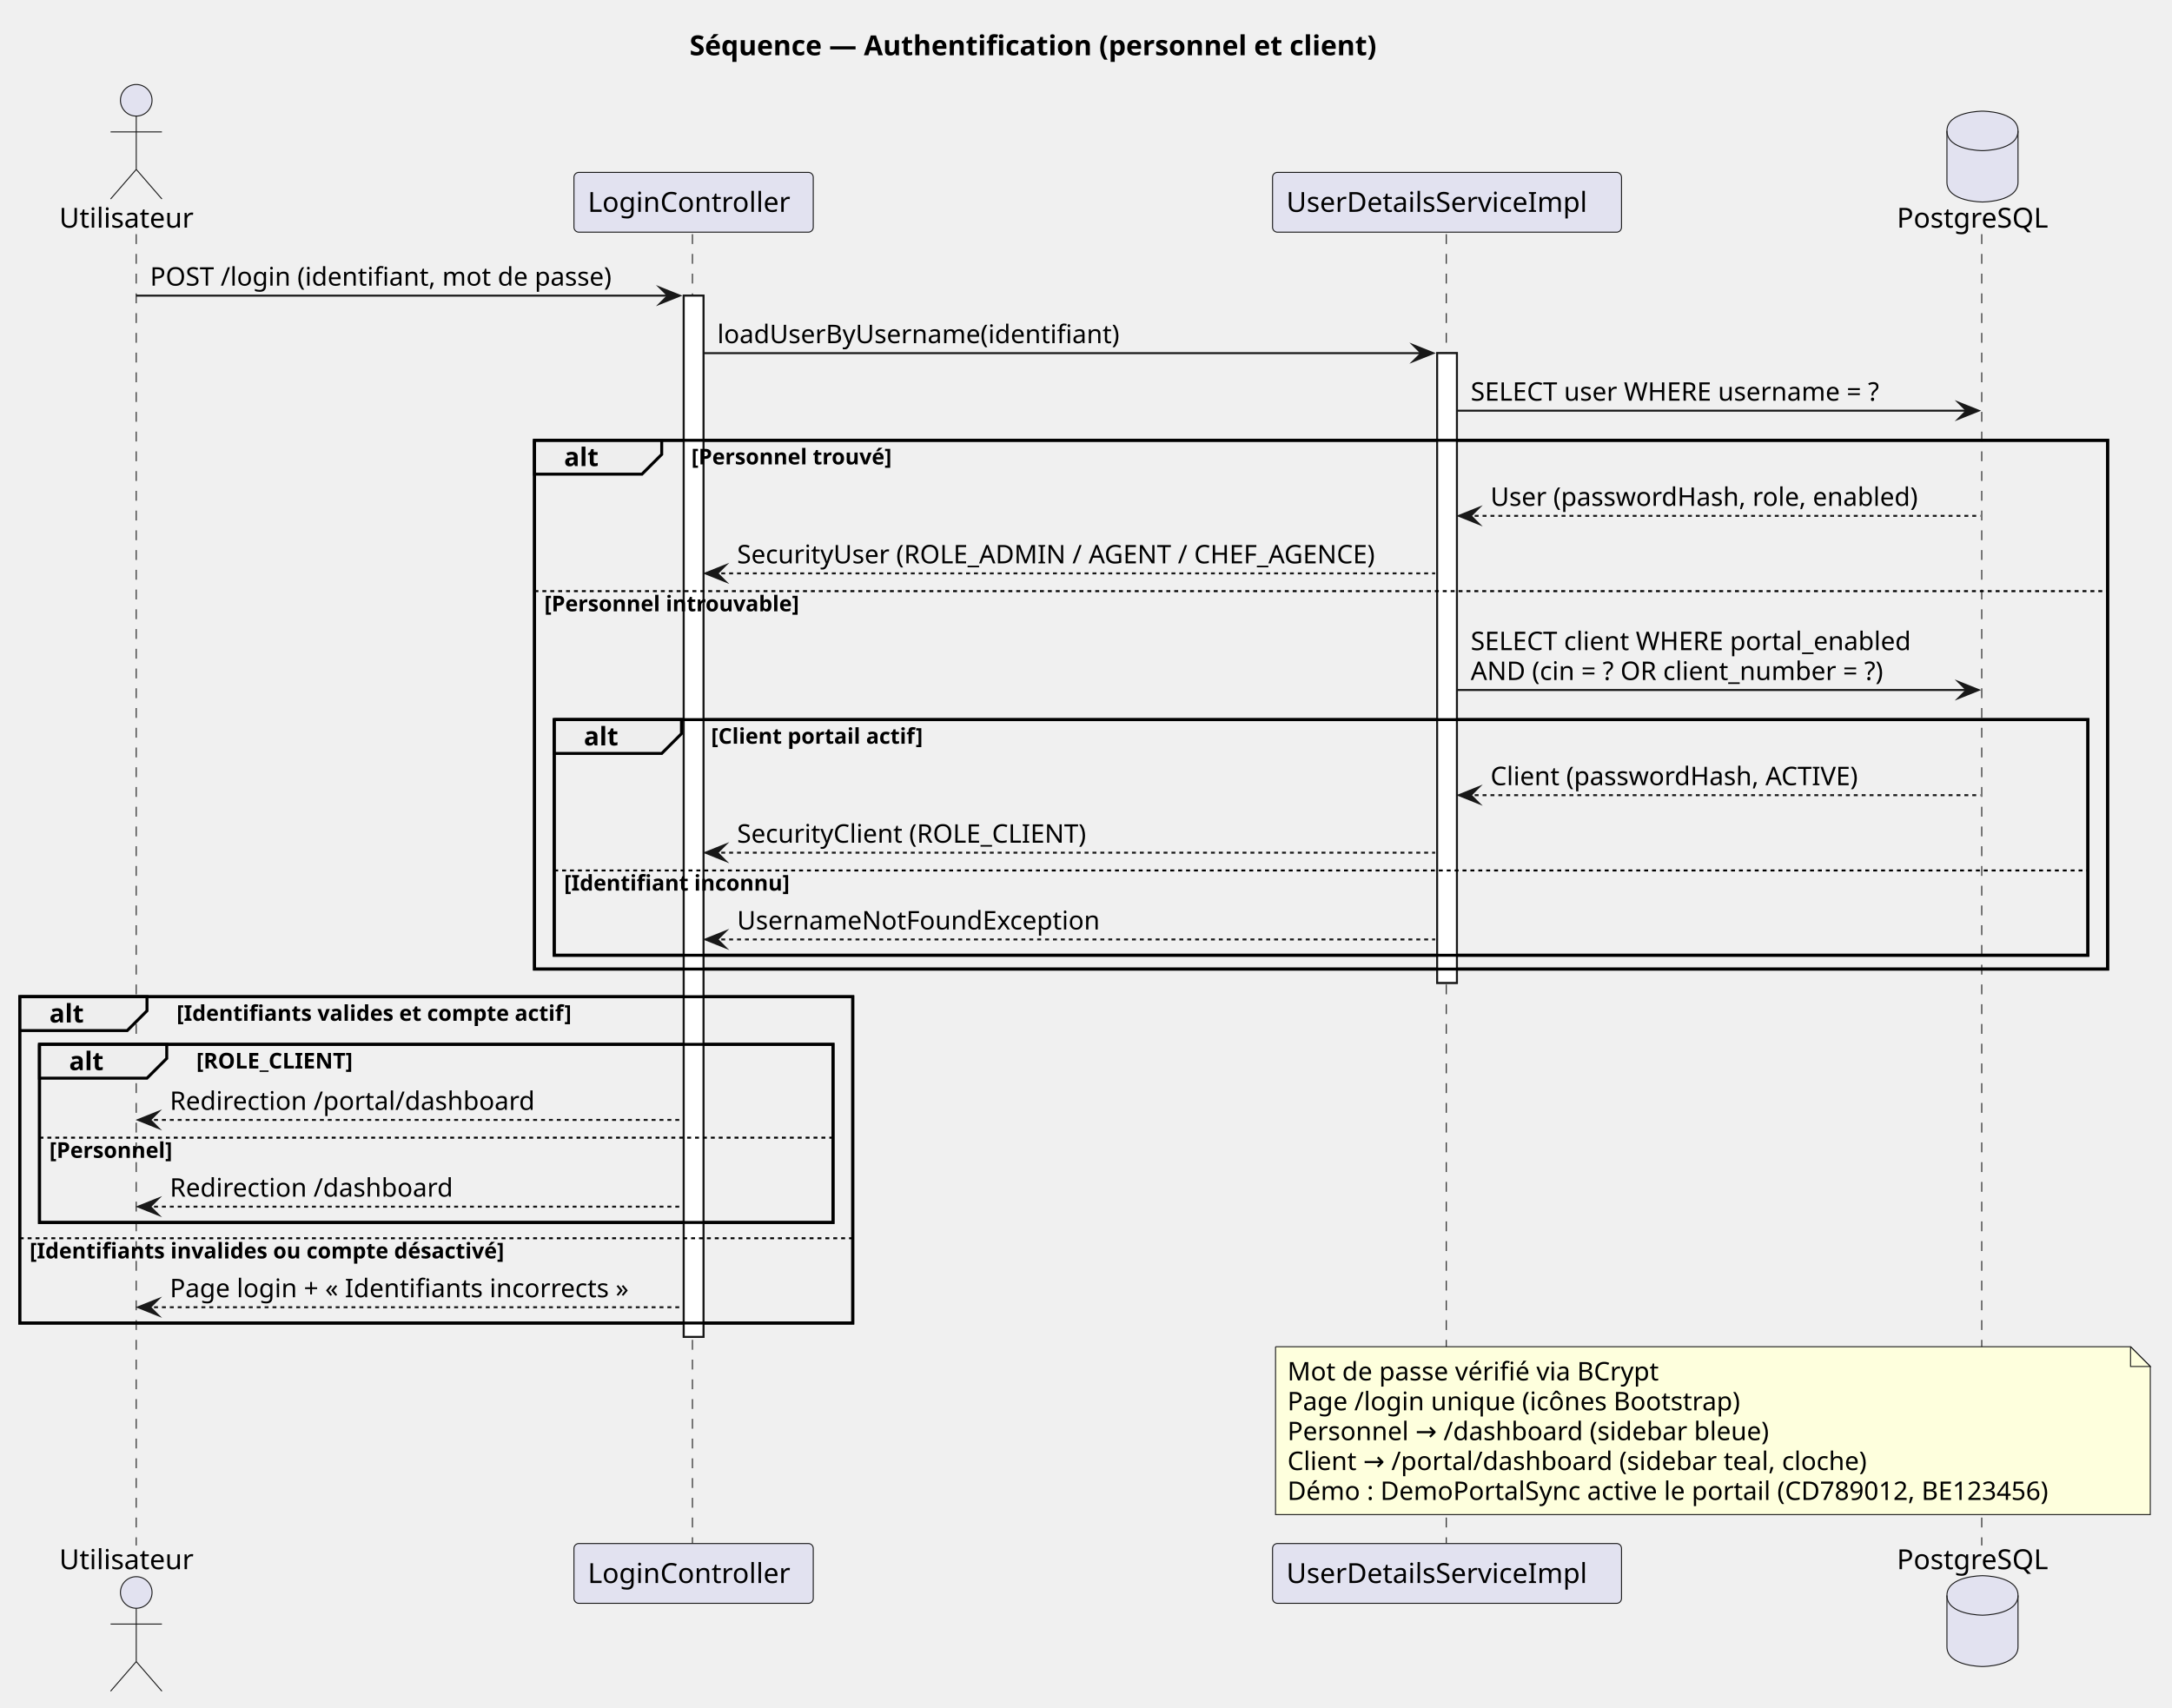
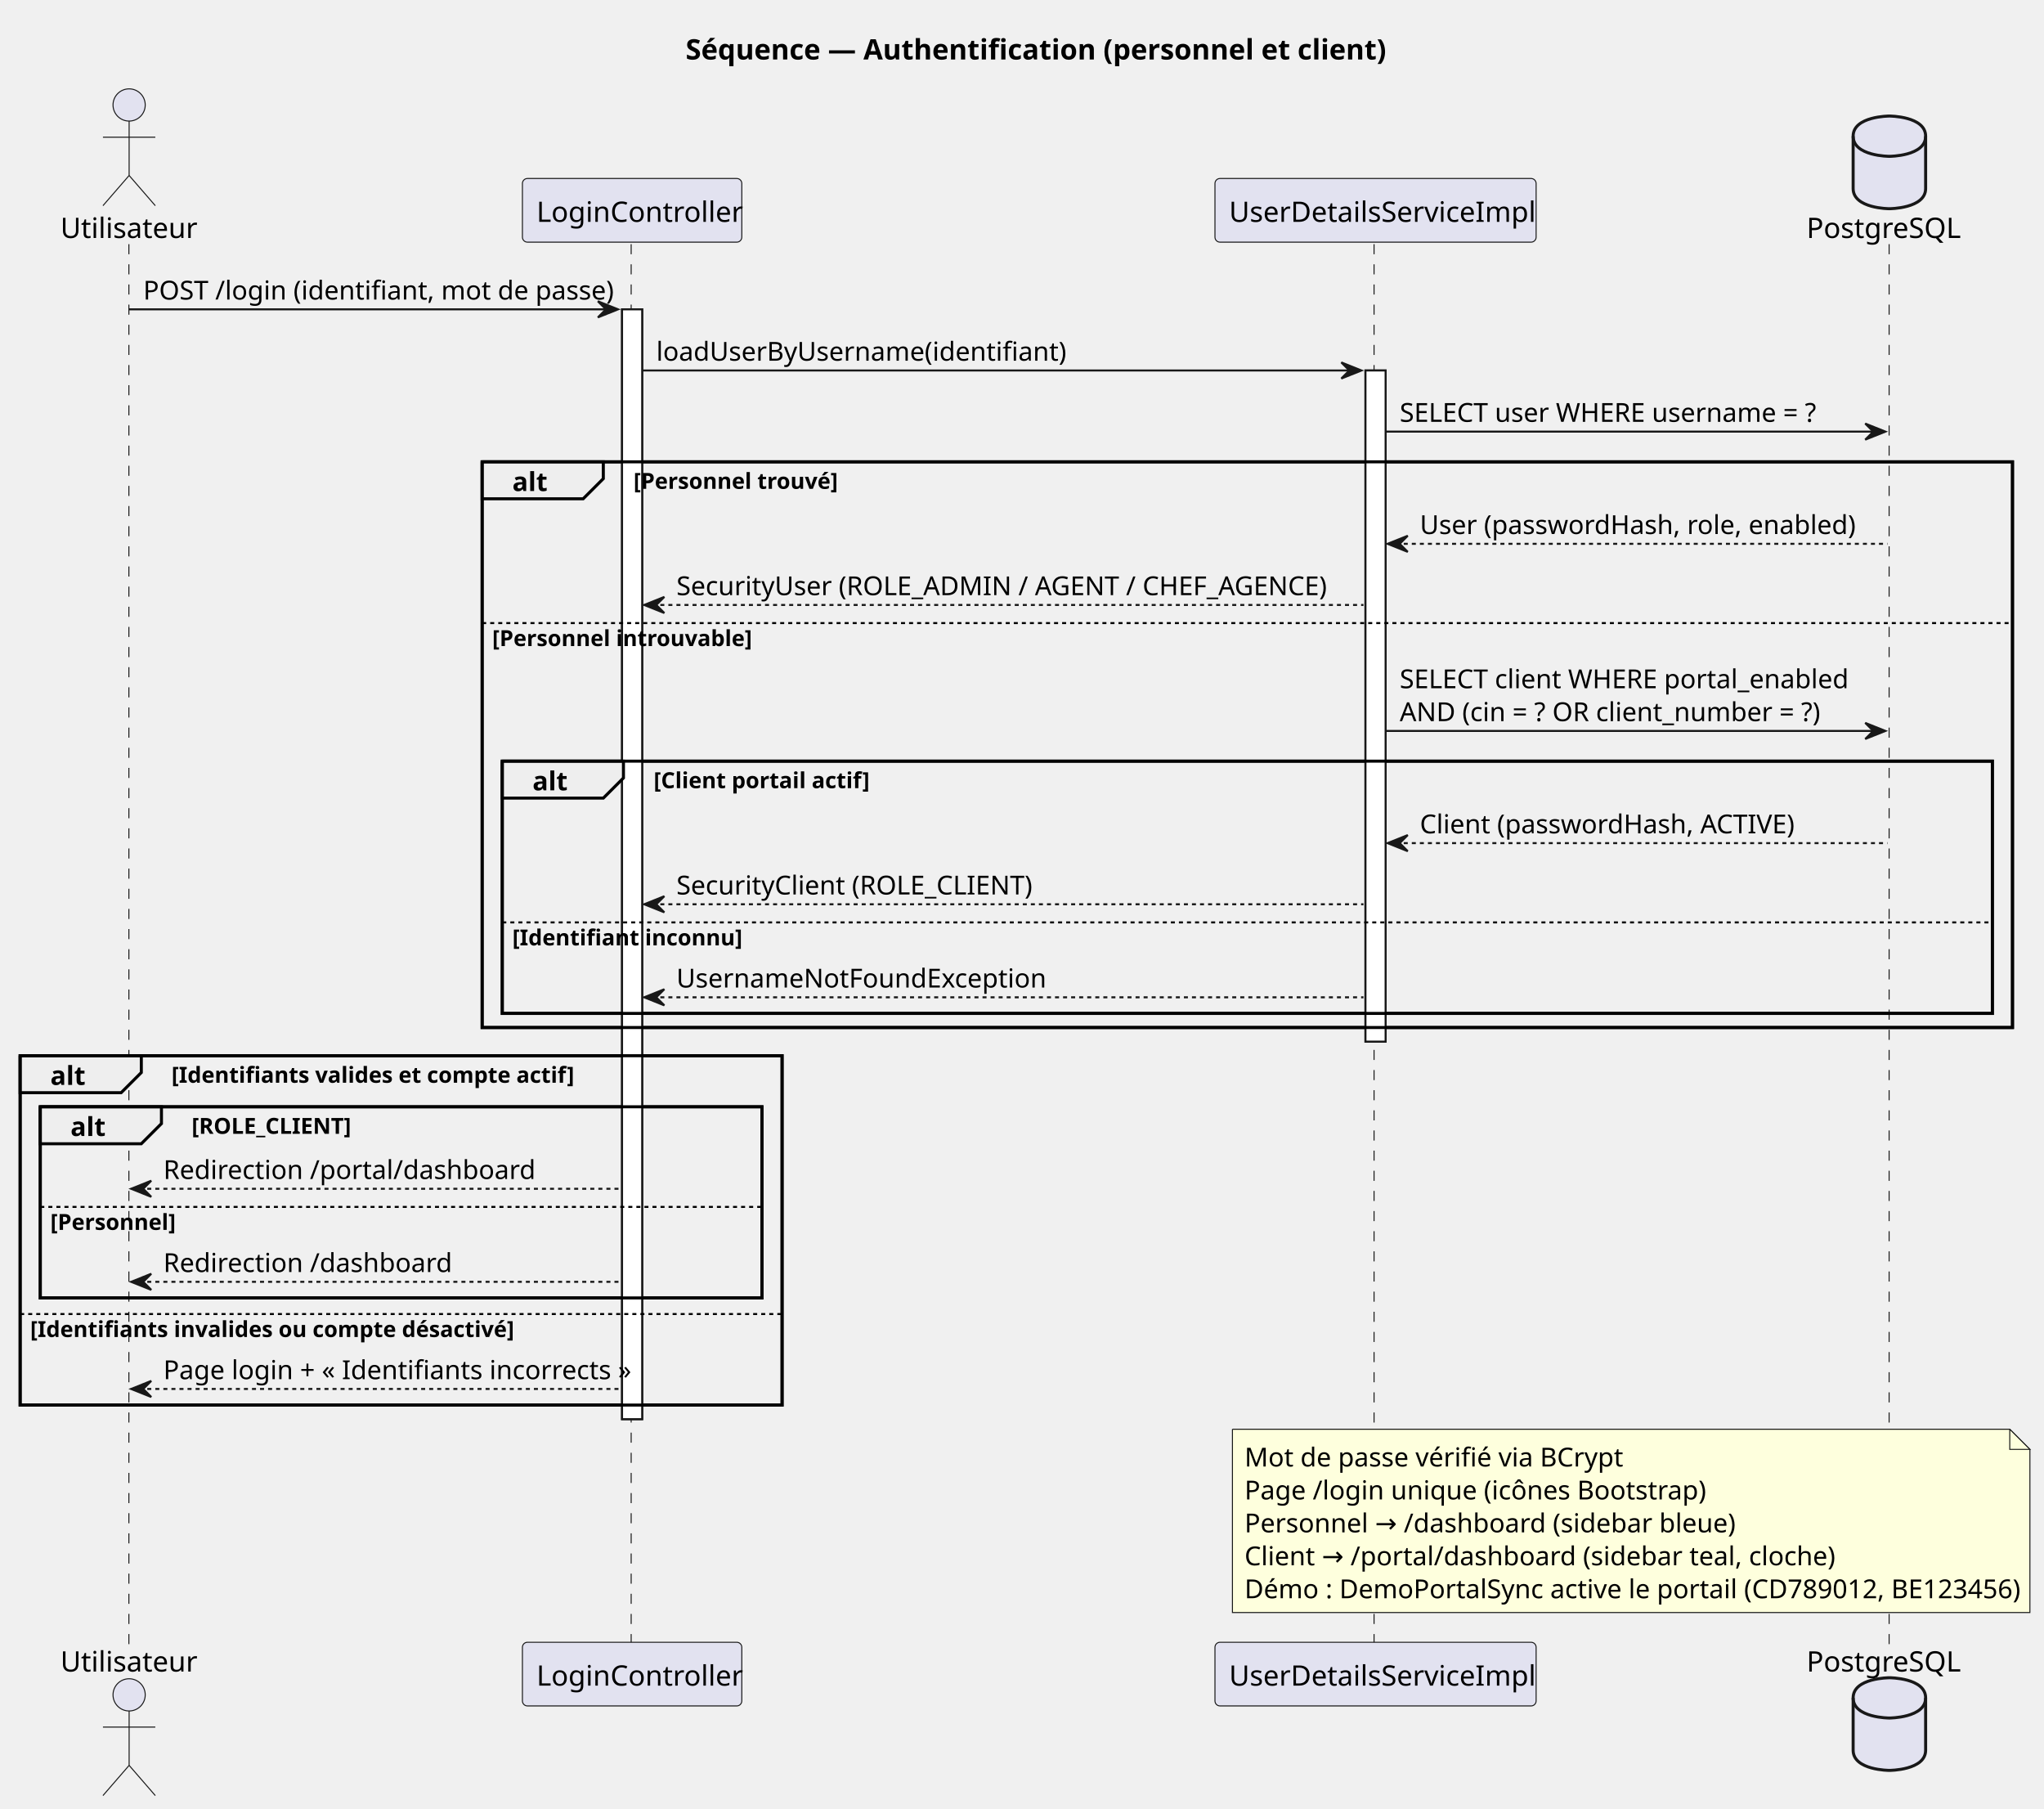
- <svg xmlns="http://www.w3.org/2000/svg" version="1.1" data-diagram-type="SEQUENCE" style="width:1100px;height:865px;background:#FFFFFF;" width="1100px" height="865px" viewBox="0 0 1100 865" zoomAndPan="magnify" preserveAspectRatio="none" contentStyleType="text/css">
+ <svg xmlns="http://www.w3.org/2000/svg" contentStyleType="text/css" height="898px" preserveAspectRatio="none" style="width:1015px;height:898px;background:#FFFFFF;" version="1.1" viewBox="0 0 1015 898" width="1015px" zoomAndPan="magnify">
  <defs />
  <g>
-     <g class="title" data-source-line="4">
-       <text x="349.229" y="27.995" fill="#000000" font-size="14" lengthAdjust="spacing" textLength="394.953" font-weight="700" font-family="sans-serif">Séquence — Authentification (personnel et client)</text>
-     </g>
-     <g>
-       <rect x="346.276" y="149.727" width="10" height="527.344" fill="#FFFFFF" style="stroke:#181818;stroke-width:1;" />
-     </g>
-     <g>
-       <rect x="727.842" y="178.859" width="10" height="318.938" fill="#FFFFFF" style="stroke:#181818;stroke-width:1;" />
-     </g>
-     <rect x="270.683" y="222.992" width="796.712" height="267.805" fill="none" style="stroke:#000000;stroke-width:1.5;" />
-     <rect x="280.683" y="364.461" width="776.712" height="119.336" fill="none" style="stroke:#000000;stroke-width:1.5;" />
-     <rect x="10" y="504.797" width="421.87" height="165.273" fill="none" style="stroke:#000000;stroke-width:1.5;" />
-     <rect x="20" y="528.93" width="401.87" height="90.203" fill="none" style="stroke:#000000;stroke-width:1.5;" />
-     <g class="participant-lifeline" data-qualified-name="U" data-entity-uid="part1" id="part1-lifeline" data-source-line="6">
-       <g>
-         <rect x="65.005" y="118.594" width="8" height="664.141" fill="#000000" fill-opacity="0" />
-         <line x1="69" y1="118.594" x2="69" y2="782.734" style="stroke:#181818;stroke-width:0.5;stroke-dasharray:5,5;" />
-       </g>
-     </g>
-     <g class="participant-lifeline" data-qualified-name="C" data-entity-uid="part2" id="part2-lifeline" data-source-line="7">
-       <g>
-         <rect x="347.276" y="118.594" width="8" height="664.141" fill="#000000" fill-opacity="0" />
-         <line x1="350.683" y1="118.594" x2="350.683" y2="782.734" style="stroke:#181818;stroke-width:0.5;stroke-dasharray:5,5;" />
-       </g>
-     </g>
-     <g class="participant-lifeline" data-qualified-name="S" data-entity-uid="part3" id="part3-lifeline" data-source-line="8">
-       <g>
-         <rect x="728.842" y="118.594" width="8" height="664.141" fill="#000000" fill-opacity="0" />
-         <line x1="732.477" y1="118.594" x2="732.477" y2="782.734" style="stroke:#181818;stroke-width:0.5;stroke-dasharray:5,5;" />
-       </g>
-     </g>
-     <g class="participant-lifeline" data-qualified-name="DB" data-entity-uid="part4" id="part4-lifeline" data-source-line="9">
-       <g>
-         <rect x="1000.018" y="118.594" width="8" height="664.141" fill="#000000" fill-opacity="0" />
-         <line x1="1003.642" y1="118.594" x2="1003.642" y2="782.734" style="stroke:#181818;stroke-width:0.5;stroke-dasharray:5,5;" />
-       </g>
-     </g>
-     <g class="participant participant-head" data-qualified-name="U" data-entity-uid="part1" id="part1-head" data-source-line="6">
-       <text x="30" y="115.292" fill="#000000" font-size="14" lengthAdjust="spacing" textLength="72.01" font-family="sans-serif">Utilisateur</text>
-       <ellipse cx="69.005" cy="50.797" rx="8" ry="8" fill="#E2E2F0" style="stroke:#181818;stroke-width:0.5;" />
-       <path d="M69.005,58.797 L69.005,85.797 M56.005,66.797 L82.005,66.797 M69.005,85.797 L56.005,100.797 M69.005,85.797 L82.005,100.797" style="stroke:#181818;stroke-width:0.5;" fill="none" />
-     </g>
-     <g class="participant participant-tail" data-qualified-name="U" data-entity-uid="part1" id="part1-tail" data-source-line="6">
-       <text x="30" y="794.73" fill="#000000" font-size="14" lengthAdjust="spacing" textLength="72.01" font-family="sans-serif">Utilisateur</text>
-       <ellipse cx="69.005" cy="806.531" rx="8" ry="8" fill="#E2E2F0" style="stroke:#181818;stroke-width:0.5;" />
-       <path d="M69.005,814.531 L69.005,841.531 M56.005,822.531 L82.005,822.531 M69.005,841.531 L56.005,856.531 M69.005,841.531 L82.005,856.531" style="stroke:#181818;stroke-width:0.5;" fill="none" />
-     </g>
-     <g class="participant participant-head" data-qualified-name="C" data-entity-uid="part2" id="part2-head" data-source-line="7">
-       <rect x="290.683" y="87.297" width="121.188" height="30.297" fill="#E2E2F0" style="stroke:#181818;stroke-width:0.5;" rx="2.5" ry="2.5" />
-       <text x="297.683" y="107.292" fill="#000000" font-size="14" lengthAdjust="spacing" textLength="107.188" font-family="sans-serif">LoginController</text>
-     </g>
-     <g class="participant participant-tail" data-qualified-name="C" data-entity-uid="part2" id="part2-tail" data-source-line="7">
-       <rect x="290.683" y="781.734" width="121.188" height="30.297" fill="#E2E2F0" style="stroke:#181818;stroke-width:0.5;" rx="2.5" ry="2.5" />
-       <text x="297.683" y="801.73" fill="#000000" font-size="14" lengthAdjust="spacing" textLength="107.188" font-family="sans-serif">LoginController</text>
-     </g>
-     <g class="participant participant-head" data-qualified-name="S" data-entity-uid="part3" id="part3-head" data-source-line="8">
-       <rect x="644.477" y="87.297" width="176.73" height="30.297" fill="#E2E2F0" style="stroke:#181818;stroke-width:0.5;" rx="2.5" ry="2.5" />
-       <text x="651.477" y="107.292" fill="#000000" font-size="14" lengthAdjust="spacing" textLength="162.73" font-family="sans-serif">UserDetailsServiceImpl</text>
-     </g>
-     <g class="participant participant-tail" data-qualified-name="S" data-entity-uid="part3" id="part3-tail" data-source-line="8">
-       <rect x="644.477" y="781.734" width="176.73" height="30.297" fill="#E2E2F0" style="stroke:#181818;stroke-width:0.5;" rx="2.5" ry="2.5" />
-       <text x="651.477" y="801.73" fill="#000000" font-size="14" lengthAdjust="spacing" textLength="162.73" font-family="sans-serif">UserDetailsServiceImpl</text>
-     </g>
-     <g class="participant participant-head" data-qualified-name="DB" data-entity-uid="part4" id="part4-head" data-source-line="9">
-       <text x="960.642" y="115.292" fill="#000000" font-size="14" lengthAdjust="spacing" textLength="80.753" font-family="sans-serif">PostgreSQL</text>
-       <path d="M986.018,66.297 C986.018,56.297 1004.018,56.297 1004.018,56.297 C1004.018,56.297 1022.018,56.297 1022.018,66.297 L1022.018,92.297 C1022.018,102.297 1004.018,102.297 1004.018,102.297 C1004.018,102.297 986.018,102.297 986.018,92.297 L986.018,66.297" style="stroke:#181818;stroke-width:0.5;" fill="#E2E2F0" />
-       <path d="M986.018,66.297 C986.018,76.297 1004.018,76.297 1004.018,76.297 C1004.018,76.297 1022.018,76.297 1022.018,66.297" style="stroke:#181818;stroke-width:0.5;" fill="none" />
-     </g>
-     <g class="participant participant-tail" data-qualified-name="DB" data-entity-uid="part4" id="part4-tail" data-source-line="9">
-       <text x="960.642" y="794.73" fill="#000000" font-size="14" lengthAdjust="spacing" textLength="80.753" font-family="sans-serif">PostgreSQL</text>
-       <path d="M986.018,808.031 C986.018,798.031 1004.018,798.031 1004.018,798.031 C1004.018,798.031 1022.018,798.031 1022.018,808.031 L1022.018,834.031 C1022.018,844.031 1004.018,844.031 1004.018,844.031 C1004.018,844.031 986.018,844.031 986.018,834.031 L986.018,808.031" style="stroke:#181818;stroke-width:0.5;" fill="#E2E2F0" />
-       <path d="M986.018,808.031 C986.018,818.031 1004.018,818.031 1004.018,818.031 C1004.018,818.031 1022.018,818.031 1022.018,808.031" style="stroke:#181818;stroke-width:0.5;" fill="none" />
-     </g>
-     <g>
-       <rect x="346.276" y="149.727" width="10" height="527.344" fill="#FFFFFF" style="stroke:#181818;stroke-width:1;" />
-     </g>
-     <g>
-       <rect x="727.842" y="178.859" width="10" height="318.938" fill="#FFFFFF" style="stroke:#181818;stroke-width:1;" />
-     </g>
-     <g class="message" data-entity-1="part1" data-entity-2="part2" id="msg1" data-source-line="11">
-       <polygon points="334.276,145.727,344.276,149.727,334.276,153.727,338.276,149.727" fill="#181818" style="stroke:#181818;stroke-width:1;stroke-linejoin:miter;stroke-miterlimit:10;" />
-       <line x1="69.005" y1="149.727" x2="340.276" y2="149.727" style="stroke:#181818;stroke-width:1;" />
-       <text x="76.005" y="144.661" fill="#000000" font-size="13" lengthAdjust="spacing" textLength="251.278" font-family="sans-serif">POST /login (identifiant, mot de passe)</text>
-     </g>
-     <g class="message" data-entity-1="part2" data-entity-2="part3" id="msg2" data-source-line="13">
-       <polygon points="715.842,174.859,725.842,178.859,715.842,182.859,719.842,178.859" fill="#181818" style="stroke:#181818;stroke-width:1;stroke-linejoin:miter;stroke-miterlimit:10;" />
-       <line x1="356.276" y1="178.859" x2="721.842" y2="178.859" style="stroke:#181818;stroke-width:1;" />
-       <text x="363.276" y="173.793" fill="#000000" font-size="13" lengthAdjust="spacing" textLength="216.969" font-family="sans-serif">loadUserByUsername(identifiant)</text>
-     </g>
-     <g class="message" data-entity-1="part3" data-entity-2="part4" id="msg3" data-source-line="16">
-       <polygon points="992.018,203.992,1002.018,207.992,992.018,211.992,996.018,207.992" fill="#181818" style="stroke:#181818;stroke-width:1;stroke-linejoin:miter;stroke-miterlimit:10;" />
-       <line x1="737.842" y1="207.992" x2="998.018" y2="207.992" style="stroke:#181818;stroke-width:1;" />
-       <text x="744.842" y="202.926" fill="#000000" font-size="13" lengthAdjust="spacing" textLength="229.061" font-family="sans-serif">SELECT user WHERE username = ?</text>
-     </g>
-     <path d="M270.683,222.992 L335.125,222.992 L335.125,230.125 L325.125,240.125 L270.683,240.125 L270.683,222.992" style="stroke:#000000;stroke-width:1.5;" fill="#EEEEEE" />
-     <rect x="270.683" y="222.992" width="796.712" height="267.805" fill="none" style="stroke:#000000;stroke-width:1.5;" />
-     <text x="285.683" y="236.059" fill="#000000" font-size="13" lengthAdjust="spacing" textLength="19.443" font-weight="700" font-family="sans-serif">alt</text>
-     <text x="350.125" y="235.203" fill="#000000" font-size="11" lengthAdjust="spacing" textLength="116.531" font-weight="700" font-family="sans-serif">[Personnel trouvé]</text>
-     <g class="message" data-entity-1="part4" data-entity-2="part3" id="msg4" data-source-line="18">
-       <polygon points="748.842,257.258,738.842,261.258,748.842,265.258,744.842,261.258" fill="#181818" style="stroke:#181818;stroke-width:1;stroke-linejoin:miter;stroke-miterlimit:10;" />
-       <line x1="742.842" y1="261.258" x2="1003.018" y2="261.258" style="stroke:#181818;stroke-width:1;stroke-dasharray:2,2;" />
-       <text x="754.842" y="256.192" fill="#000000" font-size="13" lengthAdjust="spacing" textLength="232.362" font-family="sans-serif">User (passwordHash, role, enabled)</text>
-     </g>
-     <g class="message" data-entity-1="part3" data-entity-2="part2" id="msg5" data-source-line="19">
-       <polygon points="367.276,286.391,357.276,290.391,367.276,294.391,363.276,290.391" fill="#181818" style="stroke:#181818;stroke-width:1;stroke-linejoin:miter;stroke-miterlimit:10;" />
-       <line x1="361.276" y1="290.391" x2="726.842" y2="290.391" style="stroke:#181818;stroke-width:1;stroke-dasharray:2,2;" />
-       <text x="373.276" y="285.325" fill="#000000" font-size="13" lengthAdjust="spacing" textLength="347.566" font-family="sans-serif">SecurityUser (ROLE_ADMIN / AGENT / CHEF_AGENCE)</text>
-     </g>
-     <line x1="270.683" y1="299.391" x2="1067.395" y2="299.391" style="stroke:#000000;stroke-width:1;stroke-dasharray:2,2;" />
-     <text x="275.683" y="309.601" fill="#000000" font-size="11" lengthAdjust="spacing" textLength="147.2" font-weight="700" font-family="sans-serif">[Personnel introuvable]</text>
-     <g class="message" data-entity-1="part3" data-entity-2="part4" id="msg6" data-source-line="21">
-       <polygon points="992.018,345.461,1002.018,349.461,992.018,353.461,996.018,349.461" fill="#181818" style="stroke:#181818;stroke-width:1;stroke-linejoin:miter;stroke-miterlimit:10;" />
-       <line x1="737.842" y1="349.461" x2="998.018" y2="349.461" style="stroke:#181818;stroke-width:1;" />
-       <text x="744.842" y="329.262" fill="#000000" font-size="13" lengthAdjust="spacing" textLength="242.176" font-family="sans-serif">SELECT client WHERE portal_enabled</text>
-       <text x="744.842" y="344.395" fill="#000000" font-size="13" lengthAdjust="spacing" textLength="234.489" font-family="sans-serif">AND (cin = ? OR client_number = ?)</text>
-     </g>
-     <path d="M280.683,364.461 L345.125,364.461 L345.125,371.594 L335.125,381.594 L280.683,381.594 L280.683,364.461" style="stroke:#000000;stroke-width:1.5;" fill="#EEEEEE" />
-     <rect x="280.683" y="364.461" width="776.712" height="119.336" fill="none" style="stroke:#000000;stroke-width:1.5;" />
-     <text x="295.683" y="377.528" fill="#000000" font-size="13" lengthAdjust="spacing" textLength="19.443" font-weight="700" font-family="sans-serif">alt</text>
-     <text x="360.125" y="376.671" fill="#000000" font-size="11" lengthAdjust="spacing" textLength="122.713" font-weight="700" font-family="sans-serif">[Client portail actif]</text>
-     <g class="message" data-entity-1="part4" data-entity-2="part3" id="msg7" data-source-line="23">
-       <polygon points="748.842,398.727,738.842,402.727,748.842,406.727,744.842,402.727" fill="#181818" style="stroke:#181818;stroke-width:1;stroke-linejoin:miter;stroke-miterlimit:10;" />
-       <line x1="742.842" y1="402.727" x2="1003.018" y2="402.727" style="stroke:#181818;stroke-width:1;stroke-dasharray:2,2;" />
-       <text x="754.842" y="397.661" fill="#000000" font-size="13" lengthAdjust="spacing" textLength="201.728" font-family="sans-serif">Client (passwordHash, ACTIVE)</text>
-     </g>
-     <g class="message" data-entity-1="part3" data-entity-2="part2" id="msg8" data-source-line="24">
-       <polygon points="367.276,427.859,357.276,431.859,367.276,435.859,363.276,431.859" fill="#181818" style="stroke:#181818;stroke-width:1;stroke-linejoin:miter;stroke-miterlimit:10;" />
-       <line x1="361.276" y1="431.859" x2="726.842" y2="431.859" style="stroke:#181818;stroke-width:1;stroke-dasharray:2,2;" />
-       <text x="373.276" y="426.793" fill="#000000" font-size="13" lengthAdjust="spacing" textLength="192.55" font-family="sans-serif">SecurityClient (ROLE_CLIENT)</text>
-     </g>
-     <line x1="280.683" y1="440.859" x2="1057.395" y2="440.859" style="stroke:#000000;stroke-width:1;stroke-dasharray:2,2;" />
-     <text x="285.683" y="451.07" fill="#000000" font-size="11" lengthAdjust="spacing" textLength="128.412" font-weight="700" font-family="sans-serif">[Identifiant inconnu]</text>
-     <g class="message" data-entity-1="part3" data-entity-2="part2" id="msg9" data-source-line="26">
-       <polygon points="367.276,471.797,357.276,475.797,367.276,479.797,363.276,475.797" fill="#181818" style="stroke:#181818;stroke-width:1;stroke-linejoin:miter;stroke-miterlimit:10;" />
-       <line x1="361.276" y1="475.797" x2="726.842" y2="475.797" style="stroke:#181818;stroke-width:1;stroke-dasharray:2,2;" />
-       <text x="373.276" y="470.731" fill="#000000" font-size="13" lengthAdjust="spacing" textLength="193.642" font-family="sans-serif">UsernameNotFoundException</text>
-     </g>
-     <path d="M10,504.797 L74.443,504.797 L74.443,511.93 L64.443,521.93 L10,521.93 L10,504.797" style="stroke:#000000;stroke-width:1.5;" fill="#EEEEEE" />
-     <rect x="10" y="504.797" width="421.87" height="165.273" fill="none" style="stroke:#000000;stroke-width:1.5;" />
-     <text x="25" y="517.864" fill="#000000" font-size="13" lengthAdjust="spacing" textLength="19.443" font-weight="700" font-family="sans-serif">alt</text>
-     <text x="89.443" y="517.007" fill="#000000" font-size="11" lengthAdjust="spacing" textLength="227.901" font-weight="700" font-family="sans-serif">[Identifiants valides et compte actif]</text>
-     <path d="M20,528.93 L84.443,528.93 L84.443,536.062 L74.443,546.062 L20,546.062 L20,528.93" style="stroke:#000000;stroke-width:1.5;" fill="#EEEEEE" />
-     <rect x="20" y="528.93" width="401.87" height="90.203" fill="none" style="stroke:#000000;stroke-width:1.5;" />
-     <text x="35" y="541.997" fill="#000000" font-size="13" lengthAdjust="spacing" textLength="19.443" font-weight="700" font-family="sans-serif">alt</text>
-     <text x="99.443" y="541.14" fill="#000000" font-size="11" lengthAdjust="spacing" textLength="91.298" font-weight="700" font-family="sans-serif">[ROLE_CLIENT]</text>
-     <g class="message" data-entity-1="part2" data-entity-2="part1" id="msg10" data-source-line="33">
-       <polygon points="80.005,563.195,70.005,567.195,80.005,571.195,76.005,567.195" fill="#181818" style="stroke:#181818;stroke-width:1;stroke-linejoin:miter;stroke-miterlimit:10;" />
-       <line x1="74.005" y1="567.195" x2="345.276" y2="567.195" style="stroke:#181818;stroke-width:1;stroke-dasharray:2,2;" />
-       <text x="86.005" y="562.129" fill="#000000" font-size="13" lengthAdjust="spacing" textLength="194.403" font-family="sans-serif">Redirection /portal/dashboard</text>
-     </g>
-     <line x1="20" y1="576.195" x2="421.87" y2="576.195" style="stroke:#000000;stroke-width:1;stroke-dasharray:2,2;" />
-     <text x="25" y="586.406" fill="#000000" font-size="11" lengthAdjust="spacing" textLength="71.999" font-weight="700" font-family="sans-serif">[Personnel]</text>
-     <g class="message" data-entity-1="part2" data-entity-2="part1" id="msg11" data-source-line="35">
-       <polygon points="80.005,607.133,70.005,611.133,80.005,615.133,76.005,611.133" fill="#181818" style="stroke:#181818;stroke-width:1;stroke-linejoin:miter;stroke-miterlimit:10;" />
-       <line x1="74.005" y1="611.133" x2="345.276" y2="611.133" style="stroke:#181818;stroke-width:1;stroke-dasharray:2,2;" />
-       <text x="86.005" y="606.067" fill="#000000" font-size="13" lengthAdjust="spacing" textLength="151.798" font-family="sans-serif">Redirection /dashboard</text>
-     </g>
-     <line x1="10" y1="627.133" x2="431.87" y2="627.133" style="stroke:#000000;stroke-width:1;stroke-dasharray:2,2;" />
-     <text x="15" y="637.343" fill="#000000" font-size="11" lengthAdjust="spacing" textLength="273.899" font-weight="700" font-family="sans-serif">[Identifiants invalides ou compte désactivé]</text>
-     <g class="message" data-entity-1="part2" data-entity-2="part1" id="msg12" data-source-line="38">
-       <polygon points="80.005,658.07,70.005,662.07,80.005,666.07,76.005,662.07" fill="#181818" style="stroke:#181818;stroke-width:1;stroke-linejoin:miter;stroke-miterlimit:10;" />
-       <line x1="74.005" y1="662.07" x2="345.276" y2="662.07" style="stroke:#181818;stroke-width:1;stroke-dasharray:2,2;" />
-       <text x="86.005" y="657.004" fill="#000000" font-size="13" lengthAdjust="spacing" textLength="253.272" font-family="sans-serif">Page login + « Identifiants incorrects »</text>
-     </g>
-     <path d="M646,682.07 L646,767.07 L1089,767.07 L1089,692.07 L1079,682.07 L646,682.07" style="stroke:#181818;stroke-width:0.5;" fill="#FEFFDD" />
-     <path d="M1079,682.07 L1079,692.07 L1089,692.07 L1079,682.07" style="stroke:#181818;stroke-width:0.5;" fill="#FEFFDD" />
-     <text x="652" y="699.137" fill="#000000" font-size="13" lengthAdjust="spacing" textLength="203.43" font-family="sans-serif">Mot de passe vérifié via BCrypt</text>
-     <text x="652" y="714.27" fill="#000000" font-size="13" lengthAdjust="spacing" textLength="244.435" font-family="sans-serif">Page /login unique (icônes Bootstrap)</text>
-     <text x="652" y="729.403" fill="#000000" font-size="13" lengthAdjust="spacing" textLength="259.238" font-family="sans-serif">Personnel → /dashboard (sidebar bleue)</text>
-     <text x="652" y="744.536" fill="#000000" font-size="13" lengthAdjust="spacing" textLength="314.418" font-family="sans-serif">Client → /portal/dashboard (sidebar teal, cloche)</text>
-     <text x="652" y="759.668" fill="#000000" font-size="13" lengthAdjust="spacing" textLength="422.411" font-family="sans-serif">Démo : DemoPortalSync active le portail (CD789012, BE123456)</text>
+     <text fill="#000000" font-family="sans-serif" font-size="14" font-weight="bold" lengthAdjust="spacing" textLength="331.81" x="340.467" y="29.533">Séquence — Authentification (personnel et client)</text>
+     <rect fill="#FFFFFF" height="550.969" style="stroke:#181818;stroke-width:1;" width="10" x="308.892" y="153.57" />
+     <rect fill="#FFFFFF" height="333.188" style="stroke:#181818;stroke-width:1;" width="10" x="678.061" y="183.922" />
+     <rect fill="none" height="280.836" style="stroke:#000000;stroke-width:1.5;" width="759.933" x="239.42" y="229.273" />
+     <rect fill="none" height="125.242" style="stroke:#000000;stroke-width:1.5;" width="739.933" x="249.42" y="377.867" />
+     <rect fill="none" height="173.43" style="stroke:#000000;stroke-width:1.5;" width="378.364" x="10" y="524.109" />
+     <rect fill="none" height="94.891" style="stroke:#000000;stroke-width:1.5;" width="358.364" x="20" y="549.461" />
+     <line style="stroke:#181818;stroke-width:0.5;stroke-dasharray:5.0,5.0;" x1="64" x2="64" y1="121.219" y2="816.297" />
+     <line style="stroke:#181818;stroke-width:0.5;stroke-dasharray:5.0,5.0;" x1="313.42" x2="313.42" y1="121.219" y2="816.297" />
+     <line style="stroke:#181818;stroke-width:0.5;stroke-dasharray:5.0,5.0;" x1="682.32" x2="682.32" y1="121.219" y2="816.297" />
+     <line style="stroke:#181818;stroke-width:0.5;stroke-dasharray:5.0,5.0;" x1="938.091" x2="938.091" y1="121.219" y2="816.297" />
+     <text fill="#000000" font-family="sans-serif" font-size="14" lengthAdjust="spacing" textLength="62.241" x="30" y="118.143">Utilisateur</text>
+     <ellipse cx="64.121" cy="52.109" fill="#E2E2F0" rx="8" ry="8" style="stroke:#181818;stroke-width:0.5;" />
+     <path d="M64.121,60.109 L64.121,87.109 M51.121,68.109 L77.121,68.109 M64.121,87.109 L51.121,102.109 M64.121,87.109 L77.121,102.109 " fill="none" style="stroke:#181818;stroke-width:0.5;" />
+     <text fill="#000000" font-family="sans-serif" font-size="14" lengthAdjust="spacing" textLength="62.241" x="30" y="829.83">Utilisateur</text>
+     <ellipse cx="64.121" cy="841.406" fill="#E2E2F0" rx="8" ry="8" style="stroke:#181818;stroke-width:0.5;" />
+     <path d="M64.121,849.406 L64.121,876.406 M51.121,857.406 L77.121,857.406 M64.121,876.406 L51.121,891.406 M64.121,876.406 L77.121,891.406 " fill="none" style="stroke:#181818;stroke-width:0.5;" />
+     <rect fill="#E2E2F0" height="31.609" rx="2.5" ry="2.5" style="stroke:#181818;stroke-width:0.5;" width="108.944" x="259.42" y="88.609" />
+     <text fill="#000000" font-family="sans-serif" font-size="14" lengthAdjust="spacing" textLength="94.944" x="266.42" y="110.143">LoginController</text>
+     <rect fill="#E2E2F0" height="31.609" rx="2.5" ry="2.5" style="stroke:#181818;stroke-width:0.5;" width="108.944" x="259.42" y="815.297" />
+     <text fill="#000000" font-family="sans-serif" font-size="14" lengthAdjust="spacing" textLength="94.944" x="266.42" y="836.83">LoginController</text>
+     <rect fill="#E2E2F0" height="31.609" rx="2.5" ry="2.5" style="stroke:#181818;stroke-width:0.5;" width="159.482" x="603.32" y="88.609" />
+     <text fill="#000000" font-family="sans-serif" font-size="14" lengthAdjust="spacing" textLength="145.482" x="610.32" y="110.143">UserDetailsServiceImpl</text>
+     <rect fill="#E2E2F0" height="31.609" rx="2.5" ry="2.5" style="stroke:#181818;stroke-width:0.5;" width="159.482" x="603.32" y="815.297" />
+     <text fill="#000000" font-family="sans-serif" font-size="14" lengthAdjust="spacing" textLength="145.482" x="610.32" y="836.83">UserDetailsServiceImpl</text>
+     <text fill="#000000" font-family="sans-serif" font-size="14" lengthAdjust="spacing" textLength="76.262" x="897.091" y="118.143">PostgreSQL</text>
+     <path d="M920.222,67.609 C920.222,57.609 938.222,57.609 938.222,57.609 C938.222,57.609 956.222,57.609 956.222,67.609 L956.222,93.609 C956.222,103.609 938.222,103.609 938.222,103.609 C938.222,103.609 920.222,103.609 920.222,93.609 L920.222,67.609 " fill="#E2E2F0" style="stroke:#181818;stroke-width:1.5;" />
+     <path d="M920.222,67.609 C920.222,77.609 938.222,77.609 938.222,77.609 C938.222,77.609 956.222,77.609 956.222,67.609 " fill="none" style="stroke:#181818;stroke-width:1.5;" />
+     <text fill="#000000" font-family="sans-serif" font-size="14" lengthAdjust="spacing" textLength="76.262" x="897.091" y="829.83">PostgreSQL</text>
+     <path d="M920.222,842.906 C920.222,832.906 938.222,832.906 938.222,832.906 C938.222,832.906 956.222,832.906 956.222,842.906 L956.222,868.906 C956.222,878.906 938.222,878.906 938.222,878.906 C938.222,878.906 920.222,878.906 920.222,868.906 L920.222,842.906 " fill="#E2E2F0" style="stroke:#181818;stroke-width:1.5;" />
+     <path d="M920.222,842.906 C920.222,852.906 938.222,852.906 938.222,852.906 C938.222,852.906 956.222,852.906 956.222,842.906 " fill="none" style="stroke:#181818;stroke-width:1.5;" />
+     <rect fill="#FFFFFF" height="550.969" style="stroke:#181818;stroke-width:1;" width="10" x="308.892" y="153.57" />
+     <rect fill="#FFFFFF" height="333.188" style="stroke:#181818;stroke-width:1;" width="10" x="678.061" y="183.922" />
+     <polygon fill="#181818" points="296.892,149.57,306.892,153.57,296.892,157.57,300.892,153.57" style="stroke:#181818;stroke-width:1;" />
+     <line style="stroke:#181818;stroke-width:1;" x1="64.121" x2="302.892" y1="153.57" y2="153.57" />
+     <text fill="#000000" font-family="sans-serif" font-size="13" lengthAdjust="spacing" textLength="223.273" x="71.121" y="148.714">POST /login (identifiant, mot de passe)</text>
+     <polygon fill="#181818" points="666.061,179.922,676.061,183.922,666.061,187.922,670.061,183.922" style="stroke:#181818;stroke-width:1;" />
+     <line style="stroke:#181818;stroke-width:1;" x1="318.892" x2="672.061" y1="183.922" y2="183.922" />
+     <text fill="#000000" font-family="sans-serif" font-size="13" lengthAdjust="spacing" textLength="191.471" x="325.892" y="179.065">loadUserByUsername(identifiant)</text>
+     <polygon fill="#181818" points="926.222,210.273,936.222,214.273,926.222,218.273,930.222,214.273" style="stroke:#181818;stroke-width:1;" />
+     <line style="stroke:#181818;stroke-width:1;" x1="688.061" x2="932.222" y1="214.273" y2="214.273" />
+     <text fill="#000000" font-family="sans-serif" font-size="13" lengthAdjust="spacing" textLength="214.938" x="695.061" y="209.417">SELECT user WHERE username = ?</text>
+     <path d="M239.42,229.273 L299.591,229.273 L299.591,237.625 L289.591,247.625 L239.42,247.625 L239.42,229.273 " fill="#EEEEEE" style="stroke:#000000;stroke-width:1.5;" />
+     <rect fill="none" height="280.836" style="stroke:#000000;stroke-width:1.5;" width="759.933" x="239.42" y="229.273" />
+     <text fill="#000000" font-family="sans-serif" font-size="13" font-weight="bold" lengthAdjust="spacing" textLength="15.171" x="254.42" y="243.769">alt</text>
+     <text fill="#000000" font-family="sans-serif" font-size="11" font-weight="bold" lengthAdjust="spacing" textLength="97.185" x="314.591" y="242.692">[Personnel trouvé]</text>
+     <polygon fill="#181818" points="699.061,265.977,689.061,269.977,699.061,273.977,695.061,269.977" style="stroke:#181818;stroke-width:1;" />
+     <line style="stroke:#181818;stroke-width:1;stroke-dasharray:2.0,2.0;" x1="693.061" x2="937.222" y1="269.977" y2="269.977" />
+     <text fill="#000000" font-family="sans-serif" font-size="13" lengthAdjust="spacing" textLength="208.095" x="705.061" y="265.12">User (passwordHash, role, enabled)</text>
+     <polygon fill="#181818" points="329.892,296.328,319.892,300.328,329.892,304.328,325.892,300.328" style="stroke:#181818;stroke-width:1;" />
+     <line style="stroke:#181818;stroke-width:1;stroke-dasharray:2.0,2.0;" x1="323.892" x2="677.061" y1="300.328" y2="300.328" />
+     <text fill="#000000" font-family="sans-serif" font-size="13" lengthAdjust="spacing" textLength="335.169" x="335.892" y="295.472">SecurityUser (ROLE_ADMIN / AGENT / CHEF_AGENCE)</text>
+     <line style="stroke:#000000;stroke-width:1;stroke-dasharray:2.0,2.0;" x1="239.42" x2="999.352" y1="309.328" y2="309.328" />
+     <text fill="#000000" font-family="sans-serif" font-size="11" font-weight="bold" lengthAdjust="spacing" textLength="122.853" x="244.42" y="320.747">[Personnel introuvable]</text>
+     <polygon fill="#181818" points="926.222,358.867,936.222,362.867,926.222,366.867,930.222,362.867" style="stroke:#181818;stroke-width:1;" />
+     <line style="stroke:#181818;stroke-width:1;" x1="688.061" x2="932.222" y1="362.867" y2="362.867" />
+     <text fill="#000000" font-family="sans-serif" font-size="13" lengthAdjust="spacing" textLength="226.161" x="695.061" y="341.659">SELECT client WHERE portal_enabled</text>
+     <text fill="#000000" font-family="sans-serif" font-size="13" lengthAdjust="spacing" textLength="208.806" x="695.061" y="358.011">AND (cin = ? OR client_number = ?)</text>
+     <path d="M249.42,377.867 L309.591,377.867 L309.591,386.219 L299.591,396.219 L249.42,396.219 L249.42,377.867 " fill="#EEEEEE" style="stroke:#000000;stroke-width:1.5;" />
+     <rect fill="none" height="125.242" style="stroke:#000000;stroke-width:1.5;" width="739.933" x="249.42" y="377.867" />
+     <text fill="#000000" font-family="sans-serif" font-size="13" font-weight="bold" lengthAdjust="spacing" textLength="15.171" x="264.42" y="392.362">alt</text>
+     <text fill="#000000" font-family="sans-serif" font-size="11" font-weight="bold" lengthAdjust="spacing" textLength="100.225" x="324.591" y="391.286">[Client portail actif]</text>
+     <polygon fill="#181818" points="699.061,414.57,689.061,418.57,699.061,422.57,695.061,418.57" style="stroke:#181818;stroke-width:1;" />
+     <line style="stroke:#181818;stroke-width:1;stroke-dasharray:2.0,2.0;" x1="693.061" x2="937.222" y1="418.57" y2="418.57" />
+     <text fill="#000000" font-family="sans-serif" font-size="13" lengthAdjust="spacing" textLength="185.669" x="705.061" y="413.714">Client (passwordHash, ACTIVE)</text>
+     <polygon fill="#181818" points="329.892,444.922,319.892,448.922,329.892,452.922,325.892,448.922" style="stroke:#181818;stroke-width:1;" />
+     <line style="stroke:#181818;stroke-width:1;stroke-dasharray:2.0,2.0;" x1="323.892" x2="677.061" y1="448.922" y2="448.922" />
+     <text fill="#000000" font-family="sans-serif" font-size="13" lengthAdjust="spacing" textLength="181.327" x="335.892" y="444.065">SecurityClient (ROLE_CLIENT)</text>
+     <line style="stroke:#000000;stroke-width:1;stroke-dasharray:2.0,2.0;" x1="249.42" x2="989.352" y1="457.922" y2="457.922" />
+     <text fill="#000000" font-family="sans-serif" font-size="11" font-weight="bold" lengthAdjust="spacing" textLength="105.703" x="254.42" y="469.341">[Identifiant inconnu]</text>
+     <polygon fill="#181818" points="329.892,491.109,319.892,495.109,329.892,499.109,325.892,495.109" style="stroke:#181818;stroke-width:1;" />
+     <line style="stroke:#181818;stroke-width:1;stroke-dasharray:2.0,2.0;" x1="323.892" x2="677.061" y1="495.109" y2="495.109" />
+     <text fill="#000000" font-family="sans-serif" font-size="13" lengthAdjust="spacing" textLength="174.148" x="335.892" y="490.253">UsernameNotFoundException</text>
+     <path d="M10,524.109 L70.171,524.109 L70.171,532.461 L60.171,542.461 L10,542.461 L10,524.109 " fill="#EEEEEE" style="stroke:#000000;stroke-width:1.5;" />
+     <rect fill="none" height="173.43" style="stroke:#000000;stroke-width:1.5;" width="378.364" x="10" y="524.109" />
+     <text fill="#000000" font-family="sans-serif" font-size="13" font-weight="bold" lengthAdjust="spacing" textLength="15.171" x="25" y="538.605">alt</text>
+     <text fill="#000000" font-family="sans-serif" font-size="11" font-weight="bold" lengthAdjust="spacing" textLength="187.038" x="85.171" y="537.528">[Identifiants valides et compte actif]</text>
+     <path d="M20,549.461 L80.171,549.461 L80.171,557.812 L70.171,567.812 L20,567.812 L20,549.461 " fill="#EEEEEE" style="stroke:#000000;stroke-width:1.5;" />
+     <rect fill="none" height="94.891" style="stroke:#000000;stroke-width:1.5;" width="358.364" x="20" y="549.461" />
+     <text fill="#000000" font-family="sans-serif" font-size="13" font-weight="bold" lengthAdjust="spacing" textLength="15.171" x="35" y="563.956">alt</text>
+     <text fill="#000000" font-family="sans-serif" font-size="11" font-weight="bold" lengthAdjust="spacing" textLength="83.719" x="95.171" y="562.88">[ROLE_CLIENT]</text>
+     <polygon fill="#181818" points="75.121,586.164,65.121,590.164,75.121,594.164,71.121,590.164" style="stroke:#181818;stroke-width:1;" />
+     <line style="stroke:#181818;stroke-width:1;stroke-dasharray:2.0,2.0;" x1="69.121" x2="307.892" y1="590.164" y2="590.164" />
+     <text fill="#000000" font-family="sans-serif" font-size="13" lengthAdjust="spacing" textLength="170.549" x="81.121" y="585.308">Redirection /portal/dashboard</text>
+     <line style="stroke:#000000;stroke-width:1;stroke-dasharray:2.0,2.0;" x1="20" x2="378.364" y1="599.164" y2="599.164" />
+     <text fill="#000000" font-family="sans-serif" font-size="11" font-weight="bold" lengthAdjust="spacing" textLength="60.511" x="25" y="610.583">[Personnel]</text>
+     <polygon fill="#181818" points="75.121,632.352,65.121,636.352,75.121,640.352,71.121,636.352" style="stroke:#181818;stroke-width:1;" />
+     <line style="stroke:#181818;stroke-width:1;stroke-dasharray:2.0,2.0;" x1="69.121" x2="307.892" y1="636.352" y2="636.352" />
+     <text fill="#000000" font-family="sans-serif" font-size="13" lengthAdjust="spacing" textLength="134.418" x="81.121" y="631.495">Redirection /dashboard</text>
+     <line style="stroke:#000000;stroke-width:1;stroke-dasharray:2.0,2.0;" x1="10" x2="388.364" y1="652.352" y2="652.352" />
+     <text fill="#000000" font-family="sans-serif" font-size="11" font-weight="bold" lengthAdjust="spacing" textLength="227.998" x="15" y="663.77">[Identifiants invalides ou compte désactivé]</text>
+     <polygon fill="#181818" points="75.121,685.539,65.121,689.539,75.121,693.539,71.121,689.539" style="stroke:#181818;stroke-width:1;" />
+     <line style="stroke:#181818;stroke-width:1;stroke-dasharray:2.0,2.0;" x1="69.121" x2="307.892" y1="689.539" y2="689.539" />
+     <text fill="#000000" font-family="sans-serif" font-size="13" lengthAdjust="spacing" textLength="220.772" x="81.121" y="684.683">Page login + « Identifiants incorrects »</text>
+     <path d="M612,709.539 L612,800.539 L1008,800.539 L1008,719.539 L998,709.539 L612,709.539 " fill="#FEFFDD" style="stroke:#181818;stroke-width:0.5;" />
+     <path d="M998,709.539 L998,719.539 L1008,719.539 L998,709.539 " fill="#FEFFDD" style="stroke:#181818;stroke-width:0.5;" />
+     <text fill="#000000" font-family="sans-serif" font-size="13" lengthAdjust="spacing" textLength="179.905" x="618" y="728.034">Mot de passe vérifié via BCrypt</text>
+     <text fill="#000000" font-family="sans-serif" font-size="13" lengthAdjust="spacing" textLength="216.804" x="618" y="744.386">Page /login unique (icônes Bootstrap)</text>
+     <text fill="#000000" font-family="sans-serif" font-size="13" lengthAdjust="spacing" textLength="232.356" x="618" y="760.737">Personnel → /dashboard (sidebar bleue)</text>
+     <text fill="#000000" font-family="sans-serif" font-size="13" lengthAdjust="spacing" textLength="277.139" x="618" y="777.089">Client → /portal/dashboard (sidebar teal, cloche)</text>
+     <text fill="#000000" font-family="sans-serif" font-size="13" lengthAdjust="spacing" textLength="375.743" x="618" y="793.44">Démo : DemoPortalSync active le portail (CD789012, BE123456)</text>
  </g>
</svg>
